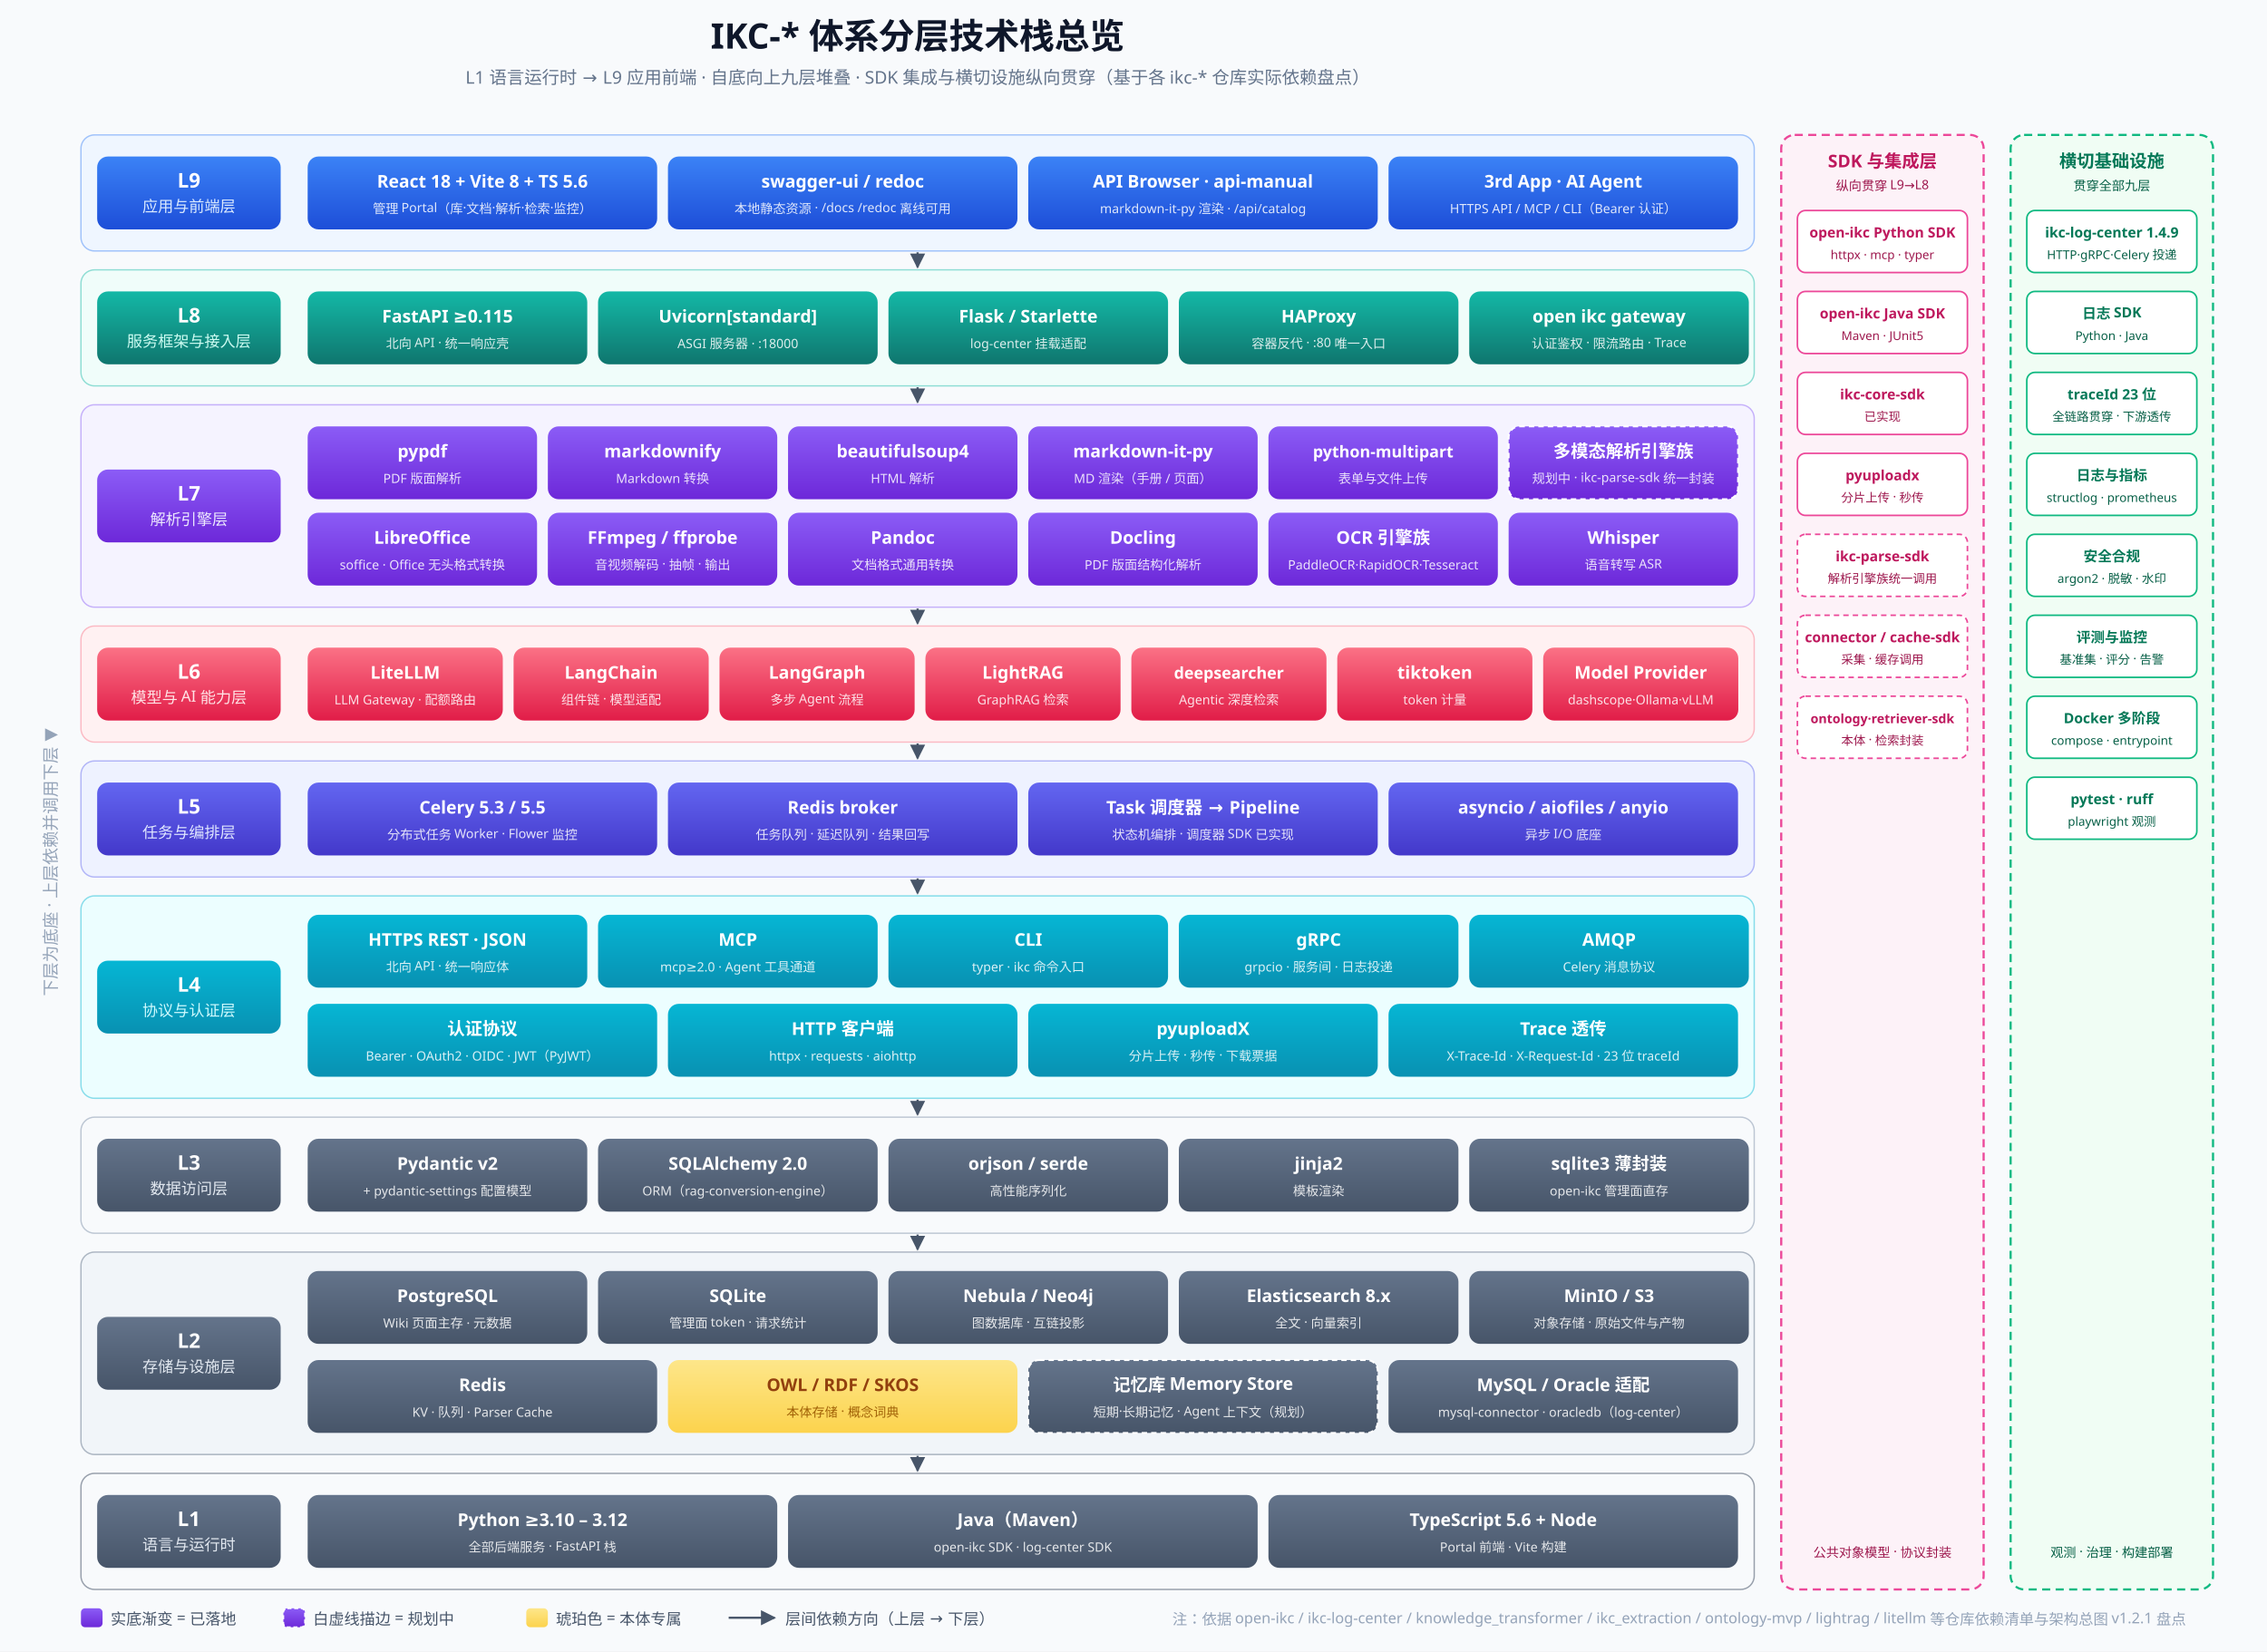
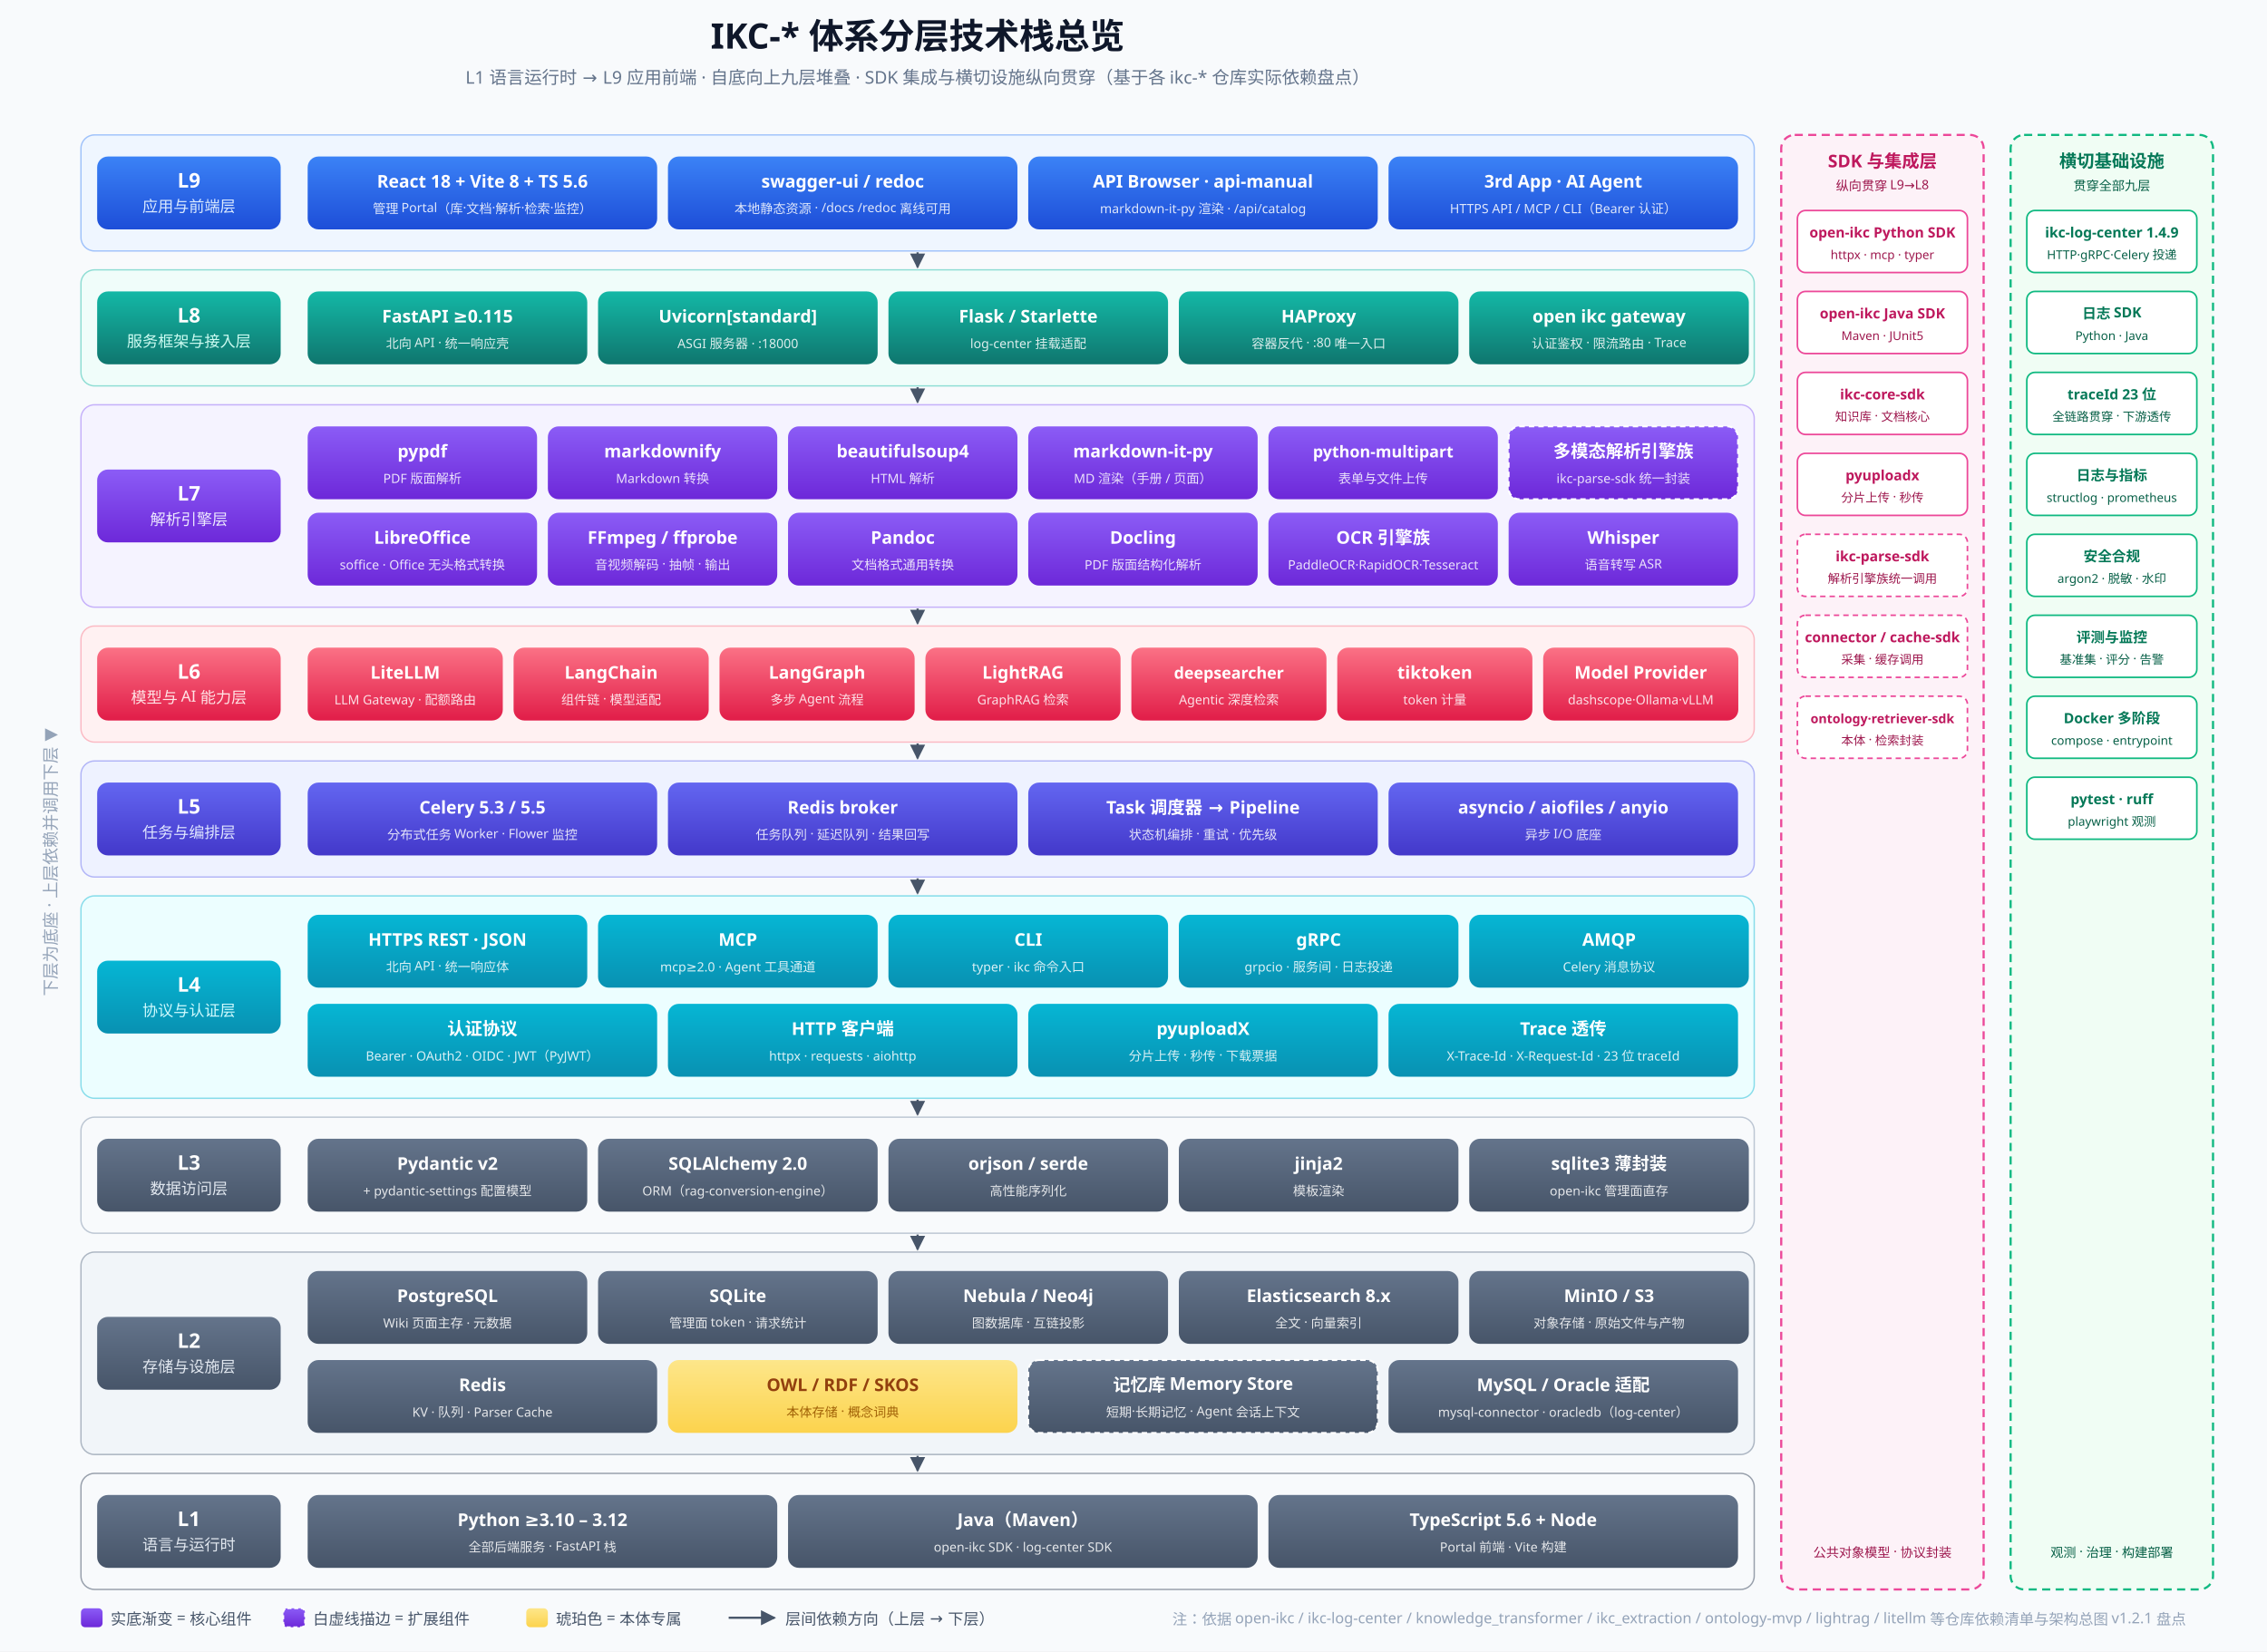
<svg xmlns="http://www.w3.org/2000/svg" viewBox="0 0 1680 1224" font-family="'PingFang SC','Microsoft YaHei','Noto Sans SC',sans-serif">
  <defs>
    <linearGradient id="gBlue" x1="0" y1="0" x2="0" y2="1">
      <stop offset="0" stop-color="#3b82f6" />
      <stop offset="1" stop-color="#1d4ed8" />
    </linearGradient>
    <linearGradient id="gTeal" x1="0" y1="0" x2="0" y2="1">
      <stop offset="0" stop-color="#14b8a6" />
      <stop offset="1" stop-color="#0f766e" />
    </linearGradient>
    <linearGradient id="gIndigo" x1="0" y1="0" x2="0" y2="1">
      <stop offset="0" stop-color="#6366f1" />
      <stop offset="1" stop-color="#4338ca" />
    </linearGradient>
    <linearGradient id="gViolet" x1="0" y1="0" x2="0" y2="1">
      <stop offset="0" stop-color="#8b5cf6" />
      <stop offset="1" stop-color="#6d28d9" />
    </linearGradient>
    <linearGradient id="gRose" x1="0" y1="0" x2="0" y2="1">
      <stop offset="0" stop-color="#fb7185" />
      <stop offset="1" stop-color="#e11d48" />
    </linearGradient>
    <linearGradient id="gCyan" x1="0" y1="0" x2="0" y2="1">
      <stop offset="0" stop-color="#06b6d4" />
      <stop offset="1" stop-color="#0891b2" />
    </linearGradient>
    <linearGradient id="gSlate" x1="0" y1="0" x2="0" y2="1">
      <stop offset="0" stop-color="#64748b" />
      <stop offset="1" stop-color="#475569" />
    </linearGradient>
    <linearGradient id="gAmber" x1="0" y1="0" x2="0" y2="1">
      <stop offset="0" stop-color="#fde68a" />
      <stop offset="1" stop-color="#fcd34d" />
    </linearGradient>
    <marker id="arrow" viewBox="0 0 10 10" refX="9" refY="5" markerWidth="7" markerHeight="7" orient="auto-start-reverse">
      <path d="M 0 0 L 10 5 L 0 10 z" fill="#475569" />
    </marker>
  </defs>
  <rect x="0" y="0" width="1680" height="1224" fill="#f8fafc" />
  <text x="680" y="36" text-anchor="middle" font-size="26" font-weight="bold" fill="#0f172a">IKC-* 体系分层技术栈总览</text>
  <text x="680" y="62" text-anchor="middle" font-size="13" fill="#64748b">L1 语言运行时 → L9 应用前端 · 自底向上九层堆叠 · SDK 集成与横切设施纵向贯穿（基于各 ikc-* 仓库实际依赖盘点）</text>
  <text x="42" y="639" transform="rotate(-90 42 639)" text-anchor="middle" font-size="12.5" fill="#94a3b8">下层为底座 · 上层依赖并调用下层 ▼</text>
  <rect x="60" y="100" width="1240" height="86" rx="10" fill="#eff6ff" stroke="#3b82f6" stroke-width="1" stroke-opacity=".45" />
  <rect x="72" y="116" width="136" height="54" rx="8" fill="url(#gBlue)" />
  <text x="140" y="139" text-anchor="middle" font-size="15" font-weight="bold" fill="#ffffff">L9</text>
  <text x="140" y="157" text-anchor="middle" font-size="11.5" fill="#dbeafe">应用与前端层</text>
  <g text-anchor="middle">
    <rect x="228" y="116" width="259" height="54" rx="8" fill="url(#gBlue)" />
    <text x="357.5" y="139" font-size="13" font-weight="bold" fill="#ffffff">React 18 + Vite 8 + TS 5.6</text>
    <text x="357.5" y="158" font-size="9.5" fill="#ffffff" opacity=".85">管理 Portal（库·文档·解析·检索·监控）</text>
    <rect x="495" y="116" width="259" height="54" rx="8" fill="url(#gBlue)" />
    <text x="624.5" y="139" font-size="13" font-weight="bold" fill="#ffffff">swagger-ui / redoc</text>
    <text x="624.5" y="158" font-size="9.5" fill="#ffffff" opacity=".85">本地静态资源 · /docs /redoc 离线可用</text>
    <rect x="762" y="116" width="259" height="54" rx="8" fill="url(#gBlue)" />
    <text x="891.5" y="139" font-size="13" font-weight="bold" fill="#ffffff">API Browser · api-manual</text>
    <text x="891.5" y="158" font-size="9.5" fill="#ffffff" opacity=".85">markdown-it-py 渲染 · /api/catalog</text>
    <rect x="1029" y="116" width="259" height="54" rx="8" fill="url(#gBlue)" />
    <text x="1158.5" y="139" font-size="13" font-weight="bold" fill="#ffffff">3rd App · AI Agent</text>
    <text x="1158.5" y="158" font-size="9.5" fill="#ffffff" opacity=".85">HTTPS API / MCP / CLI（Bearer 认证）</text>
  </g>
  <line x1="680" y1="187" x2="680" y2="198" stroke="#475569" stroke-width="1.6" marker-end="url(#arrow)" />
  <rect x="60" y="200" width="1240" height="86" rx="10" fill="#f0fdfa" stroke="#14b8a6" stroke-width="1" stroke-opacity=".45" />
  <rect x="72" y="216" width="136" height="54" rx="8" fill="url(#gTeal)" />
  <text x="140" y="239" text-anchor="middle" font-size="15" font-weight="bold" fill="#ffffff">L8</text>
  <text x="140" y="257" text-anchor="middle" font-size="11.5" fill="#ccfbf1">服务框架与接入层</text>
  <g text-anchor="middle">
    <rect x="228" y="216" width="207.2" height="54" rx="8" fill="url(#gTeal)" />
    <text x="331.6" y="239" font-size="13" font-weight="bold" fill="#ffffff">FastAPI ≥0.115</text>
    <text x="331.6" y="258" font-size="9.5" fill="#ffffff" opacity=".85">北向 API · 统一响应壳</text>
    <rect x="443.2" y="216" width="207.2" height="54" rx="8" fill="url(#gTeal)" />
    <text x="546.8" y="239" font-size="13" font-weight="bold" fill="#ffffff">Uvicorn[standard]</text>
    <text x="546.8" y="258" font-size="9.5" fill="#ffffff" opacity=".85">ASGI 服务器 · :18000</text>
    <rect x="658.4" y="216" width="207.2" height="54" rx="8" fill="url(#gTeal)" />
    <text x="762" y="239" font-size="13" font-weight="bold" fill="#ffffff">Flask / Starlette</text>
    <text x="762" y="258" font-size="9.5" fill="#ffffff" opacity=".85">log-center 挂载适配</text>
    <rect x="873.6" y="216" width="207.2" height="54" rx="8" fill="url(#gTeal)" />
    <text x="977.2" y="239" font-size="13" font-weight="bold" fill="#ffffff">HAProxy</text>
    <text x="977.2" y="258" font-size="9.5" fill="#ffffff" opacity=".85">容器反代 · :80 唯一入口</text>
    <rect x="1088.8" y="216" width="207.2" height="54" rx="8" fill="url(#gTeal)" />
    <text x="1192.4" y="239" font-size="13" font-weight="bold" fill="#ffffff">open ikc gateway</text>
    <text x="1192.4" y="258" font-size="9.5" fill="#ffffff" opacity=".85">认证鉴权 · 限流路由 · Trace</text>
  </g>
  <line x1="680" y1="287" x2="680" y2="298" stroke="#475569" stroke-width="1.6" marker-end="url(#arrow)" />
  <rect x="60" y="300" width="1240" height="150" rx="10" fill="#f5f3ff" stroke="#8b5cf6" stroke-width="1" stroke-opacity=".45" />
  <rect x="72" y="348" width="136" height="54" rx="8" fill="url(#gViolet)" />
  <text x="140" y="371" text-anchor="middle" font-size="15" font-weight="bold" fill="#ffffff">L7</text>
  <text x="140" y="389" text-anchor="middle" font-size="11.5" fill="#ede9fe">解析引擎层</text>
  <g text-anchor="middle">
    <rect x="228" y="316" width="170" height="54" rx="8" fill="url(#gViolet)" />
    <text x="313" y="339" font-size="13" font-weight="bold" fill="#ffffff">pypdf</text>
    <text x="313" y="358" font-size="9.5" fill="#ffffff" opacity=".85">PDF 版面解析</text>
    <rect x="406" y="316" width="170" height="54" rx="8" fill="url(#gViolet)" />
    <text x="491" y="339" font-size="13" font-weight="bold" fill="#ffffff">markdownify</text>
    <text x="491" y="358" font-size="9.5" fill="#ffffff" opacity=".85">Markdown 转换</text>
    <rect x="584" y="316" width="170" height="54" rx="8" fill="url(#gViolet)" />
    <text x="669" y="339" font-size="13" font-weight="bold" fill="#ffffff">beautifulsoup4</text>
    <text x="669" y="358" font-size="9.5" fill="#ffffff" opacity=".85">HTML 解析</text>
    <rect x="762" y="316" width="170" height="54" rx="8" fill="url(#gViolet)" />
    <text x="847" y="339" font-size="13" font-weight="bold" fill="#ffffff">markdown-it-py</text>
    <text x="847" y="358" font-size="9.5" fill="#ffffff" opacity=".85">MD 渲染（手册 / 页面）</text>
    <rect x="940" y="316" width="170" height="54" rx="8" fill="url(#gViolet)" />
    <text x="1025" y="339" font-size="12" font-weight="bold" fill="#ffffff">python-multipart</text>
    <text x="1025" y="358" font-size="9.5" fill="#ffffff" opacity=".85">表单与文件上传</text>
    <rect x="1118" y="316" width="170" height="54" rx="8" fill="url(#gViolet)" stroke="#ffffff" stroke-width="1.4" stroke-dasharray="4 3" />
    <text x="1203" y="339" font-size="13" font-weight="bold" fill="#ffffff">多模态解析引擎族</text>
-     <text x="1203" y="358" font-size="9.5" fill="#ffffff" opacity=".85">规划中 · ikc-parse-sdk 统一封装</text>
+     <text x="1203" y="358" font-size="9.5" fill="#ffffff" opacity=".85">ikc-parse-sdk 统一封装</text>
  </g>
  <g text-anchor="middle">
    <rect x="228" y="380" width="170" height="54" rx="8" fill="url(#gViolet)" />
    <text x="313" y="403" font-size="13" font-weight="bold" fill="#ffffff">LibreOffice</text>
    <text x="313" y="422" font-size="9.5" fill="#ffffff" opacity=".85">soffice · Office 无头格式转换</text>
    <rect x="406" y="380" width="170" height="54" rx="8" fill="url(#gViolet)" />
    <text x="491" y="403" font-size="13" font-weight="bold" fill="#ffffff">FFmpeg / ffprobe</text>
    <text x="491" y="422" font-size="9.5" fill="#ffffff" opacity=".85">音视频解码 · 抽帧 · 输出</text>
    <rect x="584" y="380" width="170" height="54" rx="8" fill="url(#gViolet)" />
    <text x="669" y="403" font-size="13" font-weight="bold" fill="#ffffff">Pandoc</text>
    <text x="669" y="422" font-size="9.5" fill="#ffffff" opacity=".85">文档格式通用转换</text>
    <rect x="762" y="380" width="170" height="54" rx="8" fill="url(#gViolet)" />
    <text x="847" y="403" font-size="13" font-weight="bold" fill="#ffffff">Docling</text>
    <text x="847" y="422" font-size="9.5" fill="#ffffff" opacity=".85">PDF 版面结构化解析</text>
    <rect x="940" y="380" width="170" height="54" rx="8" fill="url(#gViolet)" />
    <text x="1025" y="403" font-size="13" font-weight="bold" fill="#ffffff">OCR 引擎族</text>
    <text x="1025" y="422" font-size="9.5" fill="#ffffff" opacity=".85">PaddleOCR·RapidOCR·Tesseract</text>
    <rect x="1118" y="380" width="170" height="54" rx="8" fill="url(#gViolet)" />
    <text x="1203" y="403" font-size="13" font-weight="bold" fill="#ffffff">Whisper</text>
    <text x="1203" y="422" font-size="9.5" fill="#ffffff" opacity=".85">语音转写 ASR</text>
  </g>
  <line x1="680" y1="451" x2="680" y2="462" stroke="#475569" stroke-width="1.6" marker-end="url(#arrow)" />
  <rect x="60" y="464" width="1240" height="86" rx="10" fill="#fff1f2" stroke="#fb7185" stroke-width="1" stroke-opacity=".45" />
  <rect x="72" y="480" width="136" height="54" rx="8" fill="url(#gRose)" />
  <text x="140" y="503" text-anchor="middle" font-size="15" font-weight="bold" fill="#ffffff">L6</text>
  <text x="140" y="521" text-anchor="middle" font-size="11.5" fill="#ffe4e6">模型与 AI 能力层</text>
  <g text-anchor="middle">
    <rect x="228" y="480" width="144.6" height="54" rx="8" fill="url(#gRose)" />
    <text x="300.3" y="503" font-size="13" font-weight="bold" fill="#ffffff">LiteLLM</text>
    <text x="300.3" y="522" font-size="9.5" fill="#ffffff" opacity=".85">LLM Gateway · 配额路由</text>
    <rect x="380.6" y="480" width="144.6" height="54" rx="8" fill="url(#gRose)" />
    <text x="452.9" y="503" font-size="13" font-weight="bold" fill="#ffffff">LangChain</text>
    <text x="452.9" y="522" font-size="9.5" fill="#ffffff" opacity=".85">组件链 · 模型适配</text>
    <rect x="533.2" y="480" width="144.6" height="54" rx="8" fill="url(#gRose)" />
    <text x="605.5" y="503" font-size="13" font-weight="bold" fill="#ffffff">LangGraph</text>
    <text x="605.5" y="522" font-size="9.5" fill="#ffffff" opacity=".85">多步 Agent 流程</text>
    <rect x="685.8" y="480" width="144.6" height="54" rx="8" fill="url(#gRose)" />
    <text x="758.1" y="503" font-size="13" font-weight="bold" fill="#ffffff">LightRAG</text>
    <text x="758.1" y="522" font-size="9.5" fill="#ffffff" opacity=".85">GraphRAG 检索</text>
    <rect x="838.4" y="480" width="144.6" height="54" rx="8" fill="url(#gRose)" />
    <text x="910.7" y="503" font-size="12" font-weight="bold" fill="#ffffff">deepsearcher</text>
    <text x="910.7" y="522" font-size="9.5" fill="#ffffff" opacity=".85">Agentic 深度检索</text>
    <rect x="991" y="480" width="144.6" height="54" rx="8" fill="url(#gRose)" />
    <text x="1063.3" y="503" font-size="13" font-weight="bold" fill="#ffffff">tiktoken</text>
    <text x="1063.3" y="522" font-size="9.5" fill="#ffffff" opacity=".85">token 计量</text>
    <rect x="1143.6" y="480" width="144.6" height="54" rx="8" fill="url(#gRose)" />
    <text x="1215.9" y="503" font-size="13" font-weight="bold" fill="#ffffff">Model Provider</text>
    <text x="1215.9" y="522" font-size="9.5" fill="#ffffff" opacity=".85">dashscope·Ollama·vLLM</text>
  </g>
  <line x1="680" y1="551" x2="680" y2="562" stroke="#475569" stroke-width="1.6" marker-end="url(#arrow)" />
  <rect x="60" y="564" width="1240" height="86" rx="10" fill="#eef2ff" stroke="#6366f1" stroke-width="1" stroke-opacity=".45" />
  <rect x="72" y="580" width="136" height="54" rx="8" fill="url(#gIndigo)" />
  <text x="140" y="603" text-anchor="middle" font-size="15" font-weight="bold" fill="#ffffff">L5</text>
  <text x="140" y="621" text-anchor="middle" font-size="11.5" fill="#e0e7ff">任务与编排层</text>
  <g text-anchor="middle">
    <rect x="228" y="580" width="259" height="54" rx="8" fill="url(#gIndigo)" />
    <text x="357.5" y="603" font-size="13" font-weight="bold" fill="#ffffff">Celery 5.3 / 5.5</text>
    <text x="357.5" y="622" font-size="9.5" fill="#ffffff" opacity=".85">分布式任务 Worker · Flower 监控</text>
    <rect x="495" y="580" width="259" height="54" rx="8" fill="url(#gIndigo)" />
    <text x="624.5" y="603" font-size="13" font-weight="bold" fill="#ffffff">Redis broker</text>
    <text x="624.5" y="622" font-size="9.5" fill="#ffffff" opacity=".85">任务队列 · 延迟队列 · 结果回写</text>
    <rect x="762" y="580" width="259" height="54" rx="8" fill="url(#gIndigo)" />
    <text x="891.5" y="603" font-size="13" font-weight="bold" fill="#ffffff">Task 调度器 → Pipeline</text>
-     <text x="891.5" y="622" font-size="9.5" fill="#ffffff" opacity=".85">状态机编排 · 调度器 SDK 已实现</text>
+     <text x="891.5" y="622" font-size="9.5" fill="#ffffff" opacity=".85">状态机编排 · 重试 · 优先级</text>
    <rect x="1029" y="580" width="259" height="54" rx="8" fill="url(#gIndigo)" />
    <text x="1158.5" y="603" font-size="13" font-weight="bold" fill="#ffffff">asyncio / aiofiles / anyio</text>
    <text x="1158.5" y="622" font-size="9.5" fill="#ffffff" opacity=".85">异步 I/O 底座</text>
  </g>
  <line x1="680" y1="651" x2="680" y2="662" stroke="#475569" stroke-width="1.6" marker-end="url(#arrow)" />
  <rect x="60" y="664" width="1240" height="150" rx="10" fill="#ecfeff" stroke="#06b6d4" stroke-width="1" stroke-opacity=".45" />
  <rect x="72" y="712" width="136" height="54" rx="8" fill="url(#gCyan)" />
  <text x="140" y="735" text-anchor="middle" font-size="15" font-weight="bold" fill="#ffffff">L4</text>
  <text x="140" y="753" text-anchor="middle" font-size="11.5" fill="#cffafe">协议与认证层</text>
  <g text-anchor="middle">
    <rect x="228" y="678" width="207.2" height="54" rx="8" fill="url(#gCyan)" />
    <text x="331.6" y="701" font-size="13" font-weight="bold" fill="#ffffff">HTTPS REST · JSON</text>
    <text x="331.6" y="720" font-size="9.5" fill="#ffffff" opacity=".85">北向 API · 统一响应体</text>
    <rect x="443.2" y="678" width="207.2" height="54" rx="8" fill="url(#gCyan)" />
    <text x="546.8" y="701" font-size="13" font-weight="bold" fill="#ffffff">MCP</text>
    <text x="546.8" y="720" font-size="9.5" fill="#ffffff" opacity=".85">mcp≥2.0 · Agent 工具通道</text>
    <rect x="658.4" y="678" width="207.2" height="54" rx="8" fill="url(#gCyan)" />
    <text x="762" y="701" font-size="13" font-weight="bold" fill="#ffffff">CLI</text>
    <text x="762" y="720" font-size="9.5" fill="#ffffff" opacity=".85">typer · ikc 命令入口</text>
    <rect x="873.6" y="678" width="207.2" height="54" rx="8" fill="url(#gCyan)" />
    <text x="977.2" y="701" font-size="13" font-weight="bold" fill="#ffffff">gRPC</text>
    <text x="977.2" y="720" font-size="9.5" fill="#ffffff" opacity=".85">grpcio · 服务间 · 日志投递</text>
    <rect x="1088.8" y="678" width="207.2" height="54" rx="8" fill="url(#gCyan)" />
    <text x="1192.4" y="701" font-size="13" font-weight="bold" fill="#ffffff">AMQP</text>
    <text x="1192.4" y="720" font-size="9.5" fill="#ffffff" opacity=".85">Celery 消息协议</text>
    <rect x="228" y="744" width="259" height="54" rx="8" fill="url(#gCyan)" />
    <text x="357.5" y="767" font-size="13" font-weight="bold" fill="#ffffff">认证协议</text>
    <text x="357.5" y="786" font-size="9.5" fill="#ffffff" opacity=".85">Bearer · OAuth2 · OIDC · JWT（PyJWT）</text>
    <rect x="495" y="744" width="259" height="54" rx="8" fill="url(#gCyan)" />
    <text x="624.5" y="767" font-size="13" font-weight="bold" fill="#ffffff">HTTP 客户端</text>
    <text x="624.5" y="786" font-size="9.5" fill="#ffffff" opacity=".85">httpx · requests · aiohttp</text>
    <rect x="762" y="744" width="259" height="54" rx="8" fill="url(#gCyan)" />
    <text x="891.5" y="767" font-size="13" font-weight="bold" fill="#ffffff">pyuploadX</text>
    <text x="891.5" y="786" font-size="9.5" fill="#ffffff" opacity=".85">分片上传 · 秒传 · 下载票据</text>
    <rect x="1029" y="744" width="259" height="54" rx="8" fill="url(#gCyan)" />
    <text x="1158.5" y="767" font-size="13" font-weight="bold" fill="#ffffff">Trace 透传</text>
    <text x="1158.5" y="786" font-size="9.5" fill="#ffffff" opacity=".85">X-Trace-Id · X-Request-Id · 23 位 traceId</text>
  </g>
  <line x1="680" y1="815" x2="680" y2="826" stroke="#475569" stroke-width="1.6" marker-end="url(#arrow)" />
  <rect x="60" y="828" width="1240" height="86" rx="10" fill="#f8fafc" stroke="#94a3b8" stroke-width="1" stroke-opacity=".6" />
  <rect x="72" y="844" width="136" height="54" rx="8" fill="url(#gSlate)" />
  <text x="140" y="867" text-anchor="middle" font-size="15" font-weight="bold" fill="#ffffff">L3</text>
  <text x="140" y="885" text-anchor="middle" font-size="11.5" fill="#e2e8f0">数据访问层</text>
  <g text-anchor="middle">
    <rect x="228" y="844" width="207.2" height="54" rx="8" fill="url(#gSlate)" />
    <text x="331.6" y="867" font-size="13" font-weight="bold" fill="#ffffff">Pydantic v2</text>
    <text x="331.6" y="886" font-size="9.5" fill="#ffffff" opacity=".85">+ pydantic-settings 配置模型</text>
    <rect x="443.2" y="844" width="207.2" height="54" rx="8" fill="url(#gSlate)" />
    <text x="546.8" y="867" font-size="13" font-weight="bold" fill="#ffffff">SQLAlchemy 2.0</text>
    <text x="546.8" y="886" font-size="9.5" fill="#ffffff" opacity=".85">ORM（rag-conversion-engine）</text>
    <rect x="658.4" y="844" width="207.2" height="54" rx="8" fill="url(#gSlate)" />
    <text x="762" y="867" font-size="13" font-weight="bold" fill="#ffffff">orjson / serde</text>
    <text x="762" y="886" font-size="9.5" fill="#ffffff" opacity=".85">高性能序列化</text>
    <rect x="873.6" y="844" width="207.2" height="54" rx="8" fill="url(#gSlate)" />
    <text x="977.2" y="867" font-size="13" font-weight="bold" fill="#ffffff">jinja2</text>
    <text x="977.2" y="886" font-size="9.5" fill="#ffffff" opacity=".85">模板渲染</text>
    <rect x="1088.8" y="844" width="207.2" height="54" rx="8" fill="url(#gSlate)" />
    <text x="1192.4" y="867" font-size="13" font-weight="bold" fill="#ffffff">sqlite3 薄封装</text>
    <text x="1192.4" y="886" font-size="9.5" fill="#ffffff" opacity=".85">open-ikc 管理面直存</text>
  </g>
  <line x1="680" y1="915" x2="680" y2="926" stroke="#475569" stroke-width="1.6" marker-end="url(#arrow)" />
  <rect x="60" y="928" width="1240" height="150" rx="10" fill="#f1f5f9" stroke="#64748b" stroke-width="1" stroke-opacity=".5" />
  <rect x="72" y="976" width="136" height="54" rx="8" fill="url(#gSlate)" />
  <text x="140" y="999" text-anchor="middle" font-size="15" font-weight="bold" fill="#ffffff">L2</text>
  <text x="140" y="1017" text-anchor="middle" font-size="11.5" fill="#e2e8f0">存储与设施层</text>
  <g text-anchor="middle">
    <rect x="228" y="942" width="207.2" height="54" rx="8" fill="url(#gSlate)" />
    <text x="331.6" y="965" font-size="13" font-weight="bold" fill="#ffffff">PostgreSQL</text>
    <text x="331.6" y="984" font-size="9.5" fill="#ffffff" opacity=".85">Wiki 页面主存 · 元数据</text>
    <rect x="443.2" y="942" width="207.2" height="54" rx="8" fill="url(#gSlate)" />
    <text x="546.8" y="965" font-size="13" font-weight="bold" fill="#ffffff">SQLite</text>
    <text x="546.8" y="984" font-size="9.5" fill="#ffffff" opacity=".85">管理面 token · 请求统计</text>
    <rect x="658.4" y="942" width="207.2" height="54" rx="8" fill="url(#gSlate)" />
    <text x="762" y="965" font-size="13" font-weight="bold" fill="#ffffff">Nebula / Neo4j</text>
    <text x="762" y="984" font-size="9.5" fill="#ffffff" opacity=".85">图数据库 · 互链投影</text>
    <rect x="873.6" y="942" width="207.2" height="54" rx="8" fill="url(#gSlate)" />
    <text x="977.2" y="965" font-size="13" font-weight="bold" fill="#ffffff">Elasticsearch 8.x</text>
    <text x="977.2" y="984" font-size="9.5" fill="#ffffff" opacity=".85">全文 · 向量索引</text>
    <rect x="1088.8" y="942" width="207.2" height="54" rx="8" fill="url(#gSlate)" />
    <text x="1192.4" y="965" font-size="13" font-weight="bold" fill="#ffffff">MinIO / S3</text>
    <text x="1192.4" y="984" font-size="9.5" fill="#ffffff" opacity=".85">对象存储 · 原始文件与产物</text>
    <rect x="228" y="1008" width="259" height="54" rx="8" fill="url(#gSlate)" />
    <text x="357.5" y="1031" font-size="13" font-weight="bold" fill="#ffffff">Redis</text>
    <text x="357.5" y="1050" font-size="9.5" fill="#ffffff" opacity=".85">KV · 队列 · Parser Cache</text>
    <rect x="495" y="1008" width="259" height="54" rx="8" fill="url(#gAmber)" />
    <text x="624.5" y="1031" font-size="13" font-weight="bold" fill="#92400e">OWL / RDF / SKOS</text>
    <text x="624.5" y="1050" font-size="9.5" fill="#a16207">本体存储 · 概念词典</text>
    <rect x="762" y="1008" width="259" height="54" rx="8" fill="url(#gSlate)" stroke="#ffffff" stroke-width="1.4" stroke-dasharray="4 3" />
    <text x="891.5" y="1031" font-size="13" font-weight="bold" fill="#ffffff">记忆库 Memory Store</text>
-     <text x="891.5" y="1050" font-size="9.5" fill="#ffffff" opacity=".85">短期·长期记忆 · Agent 上下文（规划）</text>
+     <text x="891.5" y="1050" font-size="9.5" fill="#ffffff" opacity=".85">短期·长期记忆 · Agent 会话上下文</text>
    <rect x="1029" y="1008" width="259" height="54" rx="8" fill="url(#gSlate)" />
    <text x="1158.5" y="1031" font-size="13" font-weight="bold" fill="#ffffff">MySQL / Oracle 适配</text>
    <text x="1158.5" y="1050" font-size="9.5" fill="#ffffff" opacity=".85">mysql-connector · oracledb（log-center）</text>
  </g>
  <line x1="680" y1="1079" x2="680" y2="1090" stroke="#475569" stroke-width="1.6" marker-end="url(#arrow)" />
  <rect x="60" y="1092" width="1240" height="86" rx="10" fill="#f8fafc" stroke="#475569" stroke-width="1" stroke-opacity=".55" />
  <rect x="72" y="1108" width="136" height="54" rx="8" fill="url(#gSlate)" />
  <text x="140" y="1131" text-anchor="middle" font-size="15" font-weight="bold" fill="#ffffff">L1</text>
  <text x="140" y="1149" text-anchor="middle" font-size="11.5" fill="#e2e8f0">语言与运行时</text>
  <g text-anchor="middle">
    <rect x="228" y="1108" width="348" height="54" rx="8" fill="url(#gSlate)" />
    <text x="402" y="1131" font-size="13" font-weight="bold" fill="#ffffff">Python ≥3.10 – 3.12</text>
    <text x="402" y="1150" font-size="9.5" fill="#ffffff" opacity=".85">全部后端服务 · FastAPI 栈</text>
    <rect x="584" y="1108" width="348" height="54" rx="8" fill="url(#gSlate)" />
    <text x="758" y="1131" font-size="13" font-weight="bold" fill="#ffffff">Java（Maven）</text>
    <text x="758" y="1150" font-size="9.5" fill="#ffffff" opacity=".85">open-ikc SDK · log-center SDK</text>
    <rect x="940" y="1108" width="348" height="54" rx="8" fill="url(#gSlate)" />
    <text x="1114" y="1131" font-size="13" font-weight="bold" fill="#ffffff">TypeScript 5.6 + Node</text>
    <text x="1114" y="1150" font-size="9.5" fill="#ffffff" opacity=".85">Portal 前端 · Vite 构建</text>
  </g>
  <rect x="1320" y="100" width="150" height="1078" rx="10" fill="#fdf2f8" stroke="#ec4899" stroke-width="1.6" stroke-dasharray="6 4" />
  <text x="1395" y="124" text-anchor="middle" font-size="13" font-weight="bold" fill="#be185d">SDK 与集成层</text>
  <text x="1395" y="141" text-anchor="middle" font-size="9.5" fill="#9d174d">纵向贯穿 L9→L8</text>
  <g text-anchor="middle">
    <rect x="1332" y="156" width="126" height="46" rx="6" fill="#ffffff" stroke="#ec4899" stroke-width="1.2" />
    <text x="1395" y="176" font-size="10.5" font-weight="bold" fill="#be185d">open-ikc Python SDK</text>
    <text x="1395" y="192" font-size="9" fill="#9d174d">httpx · mcp · typer</text>
    <rect x="1332" y="216" width="126" height="46" rx="6" fill="#ffffff" stroke="#ec4899" stroke-width="1.2" />
    <text x="1395" y="236" font-size="10.5" font-weight="bold" fill="#be185d">open-ikc Java SDK</text>
    <text x="1395" y="252" font-size="9" fill="#9d174d">Maven · JUnit5</text>
    <rect x="1332" y="276" width="126" height="46" rx="6" fill="#ffffff" stroke="#ec4899" stroke-width="1.2" />
    <text x="1395" y="296" font-size="10.5" font-weight="bold" fill="#be185d">ikc-core-sdk</text>
-     <text x="1395" y="312" font-size="9" fill="#9d174d">已实现</text>
+     <text x="1395" y="312" font-size="9" fill="#9d174d">知识库 · 文档核心</text>
    <rect x="1332" y="336" width="126" height="46" rx="6" fill="#ffffff" stroke="#ec4899" stroke-width="1.2" />
    <text x="1395" y="356" font-size="10.5" font-weight="bold" fill="#be185d">pyuploadx</text>
    <text x="1395" y="372" font-size="9" fill="#9d174d">分片上传 · 秒传</text>
    <rect x="1332" y="396" width="126" height="46" rx="6" fill="#ffffff" stroke="#ec4899" stroke-width="1.2" stroke-dasharray="4 3" />
    <text x="1395" y="416" font-size="10.5" font-weight="bold" fill="#be185d">ikc-parse-sdk</text>
    <text x="1395" y="432" font-size="9" fill="#9d174d">解析引擎族统一调用</text>
    <rect x="1332" y="456" width="126" height="46" rx="6" fill="#ffffff" stroke="#ec4899" stroke-width="1.2" stroke-dasharray="4 3" />
    <text x="1395" y="476" font-size="10.5" font-weight="bold" fill="#be185d">connector / cache-sdk</text>
    <text x="1395" y="492" font-size="9" fill="#9d174d">采集 · 缓存调用</text>
    <rect x="1332" y="516" width="126" height="46" rx="6" fill="#ffffff" stroke="#ec4899" stroke-width="1.2" stroke-dasharray="4 3" />
    <text x="1395" y="536" font-size="9.5" font-weight="bold" fill="#be185d">ontology·retriever-sdk</text>
    <text x="1395" y="552" font-size="9" fill="#9d174d">本体 · 检索封装</text>
  </g>
  <text x="1395" y="1154" text-anchor="middle" font-size="9.5" fill="#9d174d">公共对象模型 · 协议封装</text>
  <rect x="1490" y="100" width="150" height="1078" rx="10" fill="#f0fdf4" stroke="#10b981" stroke-width="1.6" stroke-dasharray="6 4" />
  <text x="1565" y="124" text-anchor="middle" font-size="13" font-weight="bold" fill="#047857">横切基础设施</text>
  <text x="1565" y="141" text-anchor="middle" font-size="9.5" fill="#065f46">贯穿全部九层</text>
  <g text-anchor="middle">
    <rect x="1502" y="156" width="126" height="46" rx="6" fill="#ffffff" stroke="#10b981" stroke-width="1.2" />
    <text x="1565" y="176" font-size="10.5" font-weight="bold" fill="#047857">ikc-log-center 1.4.9</text>
    <text x="1565" y="192" font-size="9" fill="#065f46">HTTP·gRPC·Celery 投递</text>
    <rect x="1502" y="216" width="126" height="46" rx="6" fill="#ffffff" stroke="#10b981" stroke-width="1.2" />
    <text x="1565" y="236" font-size="10.5" font-weight="bold" fill="#047857">日志 SDK</text>
    <text x="1565" y="252" font-size="9" fill="#065f46">Python · Java</text>
    <rect x="1502" y="276" width="126" height="46" rx="6" fill="#ffffff" stroke="#10b981" stroke-width="1.2" />
    <text x="1565" y="296" font-size="10.5" font-weight="bold" fill="#047857">traceId 23 位</text>
    <text x="1565" y="312" font-size="9" fill="#065f46">全链路贯穿 · 下游透传</text>
    <rect x="1502" y="336" width="126" height="46" rx="6" fill="#ffffff" stroke="#10b981" stroke-width="1.2" />
    <text x="1565" y="356" font-size="10.5" font-weight="bold" fill="#047857">日志与指标</text>
    <text x="1565" y="372" font-size="9" fill="#065f46">structlog · prometheus</text>
    <rect x="1502" y="396" width="126" height="46" rx="6" fill="#ffffff" stroke="#10b981" stroke-width="1.2" />
    <text x="1565" y="416" font-size="10.5" font-weight="bold" fill="#047857">安全合规</text>
    <text x="1565" y="432" font-size="9" fill="#065f46">argon2 · 脱敏 · 水印</text>
    <rect x="1502" y="456" width="126" height="46" rx="6" fill="#ffffff" stroke="#10b981" stroke-width="1.2" />
    <text x="1565" y="476" font-size="10.5" font-weight="bold" fill="#047857">评测与监控</text>
    <text x="1565" y="492" font-size="9" fill="#065f46">基准集 · 评分 · 告警</text>
    <rect x="1502" y="516" width="126" height="46" rx="6" fill="#ffffff" stroke="#10b981" stroke-width="1.2" />
    <text x="1565" y="536" font-size="10.5" font-weight="bold" fill="#047857">Docker 多阶段</text>
    <text x="1565" y="552" font-size="9" fill="#065f46">compose · entrypoint</text>
    <rect x="1502" y="576" width="126" height="46" rx="6" fill="#ffffff" stroke="#10b981" stroke-width="1.2" />
    <text x="1565" y="596" font-size="10.5" font-weight="bold" fill="#047857">pytest · ruff</text>
    <text x="1565" y="612" font-size="9" fill="#065f46">playwright 观测</text>
  </g>
  <text x="1565" y="1154" text-anchor="middle" font-size="9.5" fill="#065f46">观测 · 治理 · 构建部署</text>
  <g font-size="11.5">
    <rect x="60" y="1192" width="16" height="14" rx="3" fill="url(#gViolet)" />
-     <text x="82" y="1204" fill="#475569">实底渐变 = 已落地</text>
+     <text x="82" y="1204" fill="#475569">实底渐变 = 核心组件</text>
    <rect x="210" y="1192" width="16" height="14" rx="3" fill="url(#gViolet)" stroke="#ffffff" stroke-width="1.2" stroke-dasharray="3 2" />
-     <text x="232" y="1204" fill="#475569">白虚线描边 = 规划中</text>
+     <text x="232" y="1204" fill="#475569">白虚线描边 = 扩展组件</text>
    <rect x="390" y="1192" width="16" height="14" rx="3" fill="url(#gAmber)" />
    <text x="412" y="1204" fill="#475569">琥珀色 = 本体专属</text>
    <line x1="540" y1="1199" x2="574" y2="1199" stroke="#475569" stroke-width="1.6" marker-end="url(#arrow)" />
    <text x="582" y="1204" fill="#475569">层间依赖方向（上层 → 下层）</text>
    <text x="1620" y="1204" text-anchor="end" font-size="11" fill="#94a3b8">注：依据 open-ikc / ikc-log-center / knowledge_transformer / ikc_extraction / ontology-mvp / lightrag / litellm 等仓库依赖清单与架构总图 v1.2.1 盘点</text>
  </g>
</svg>
